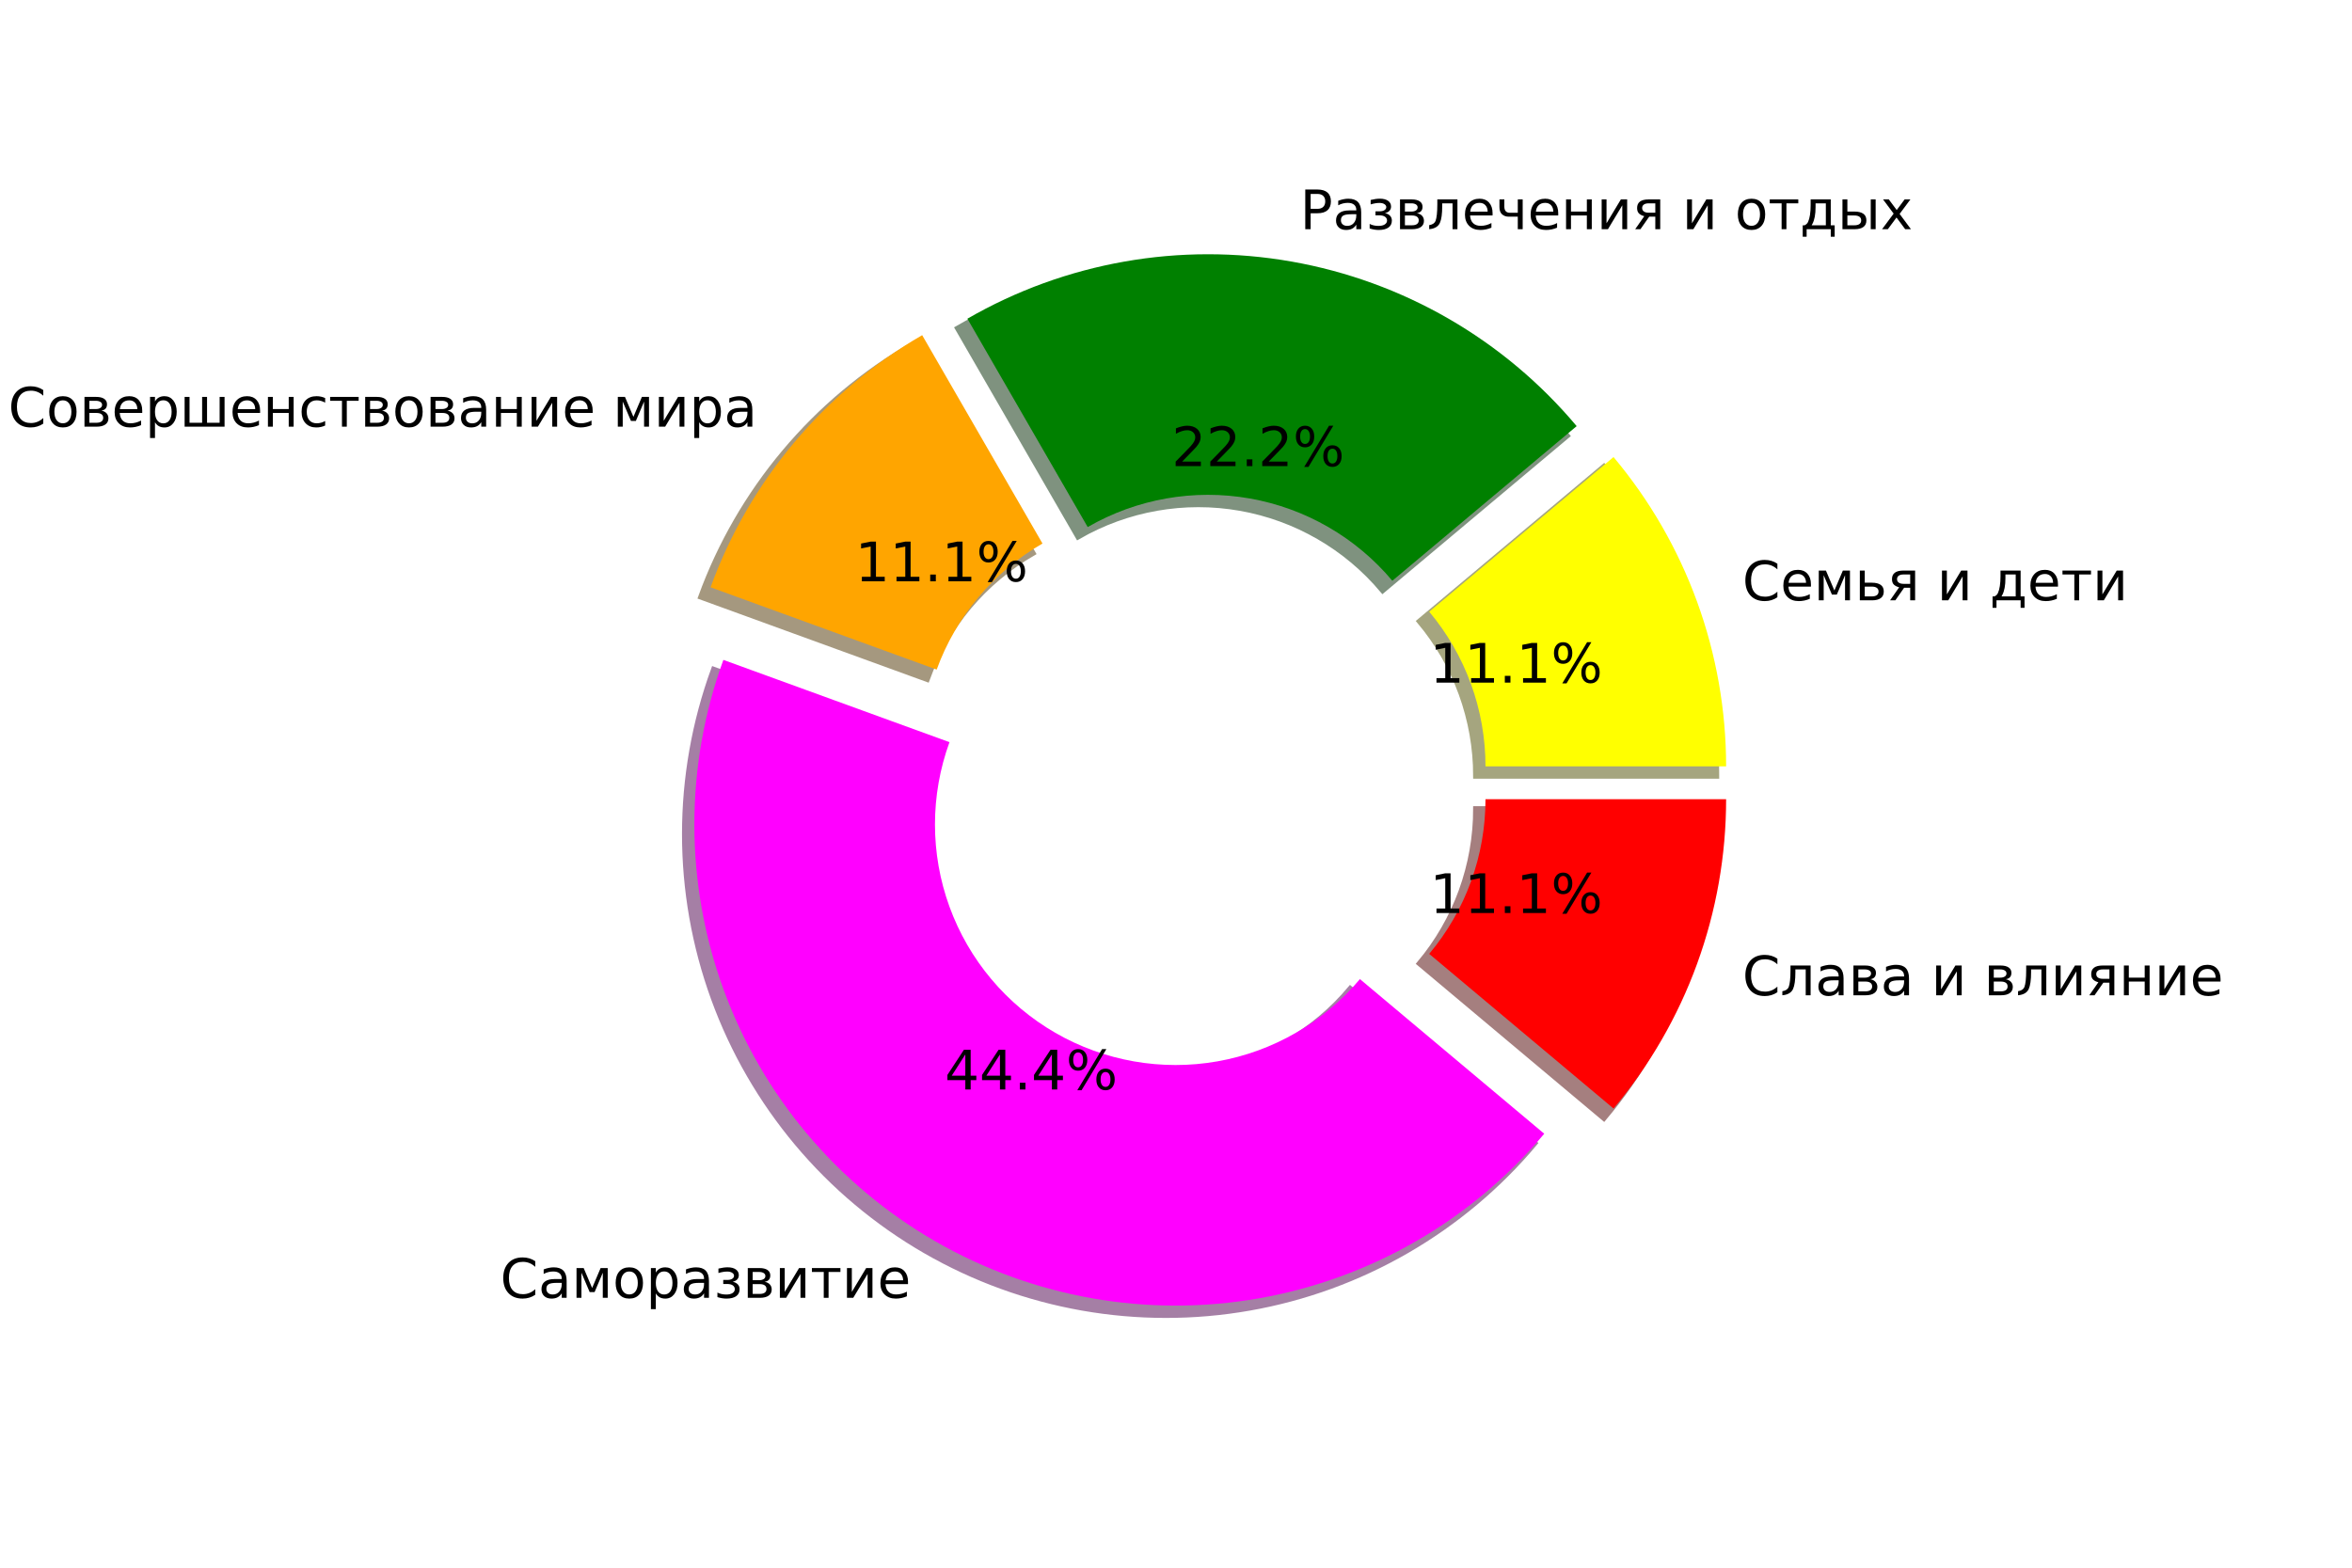
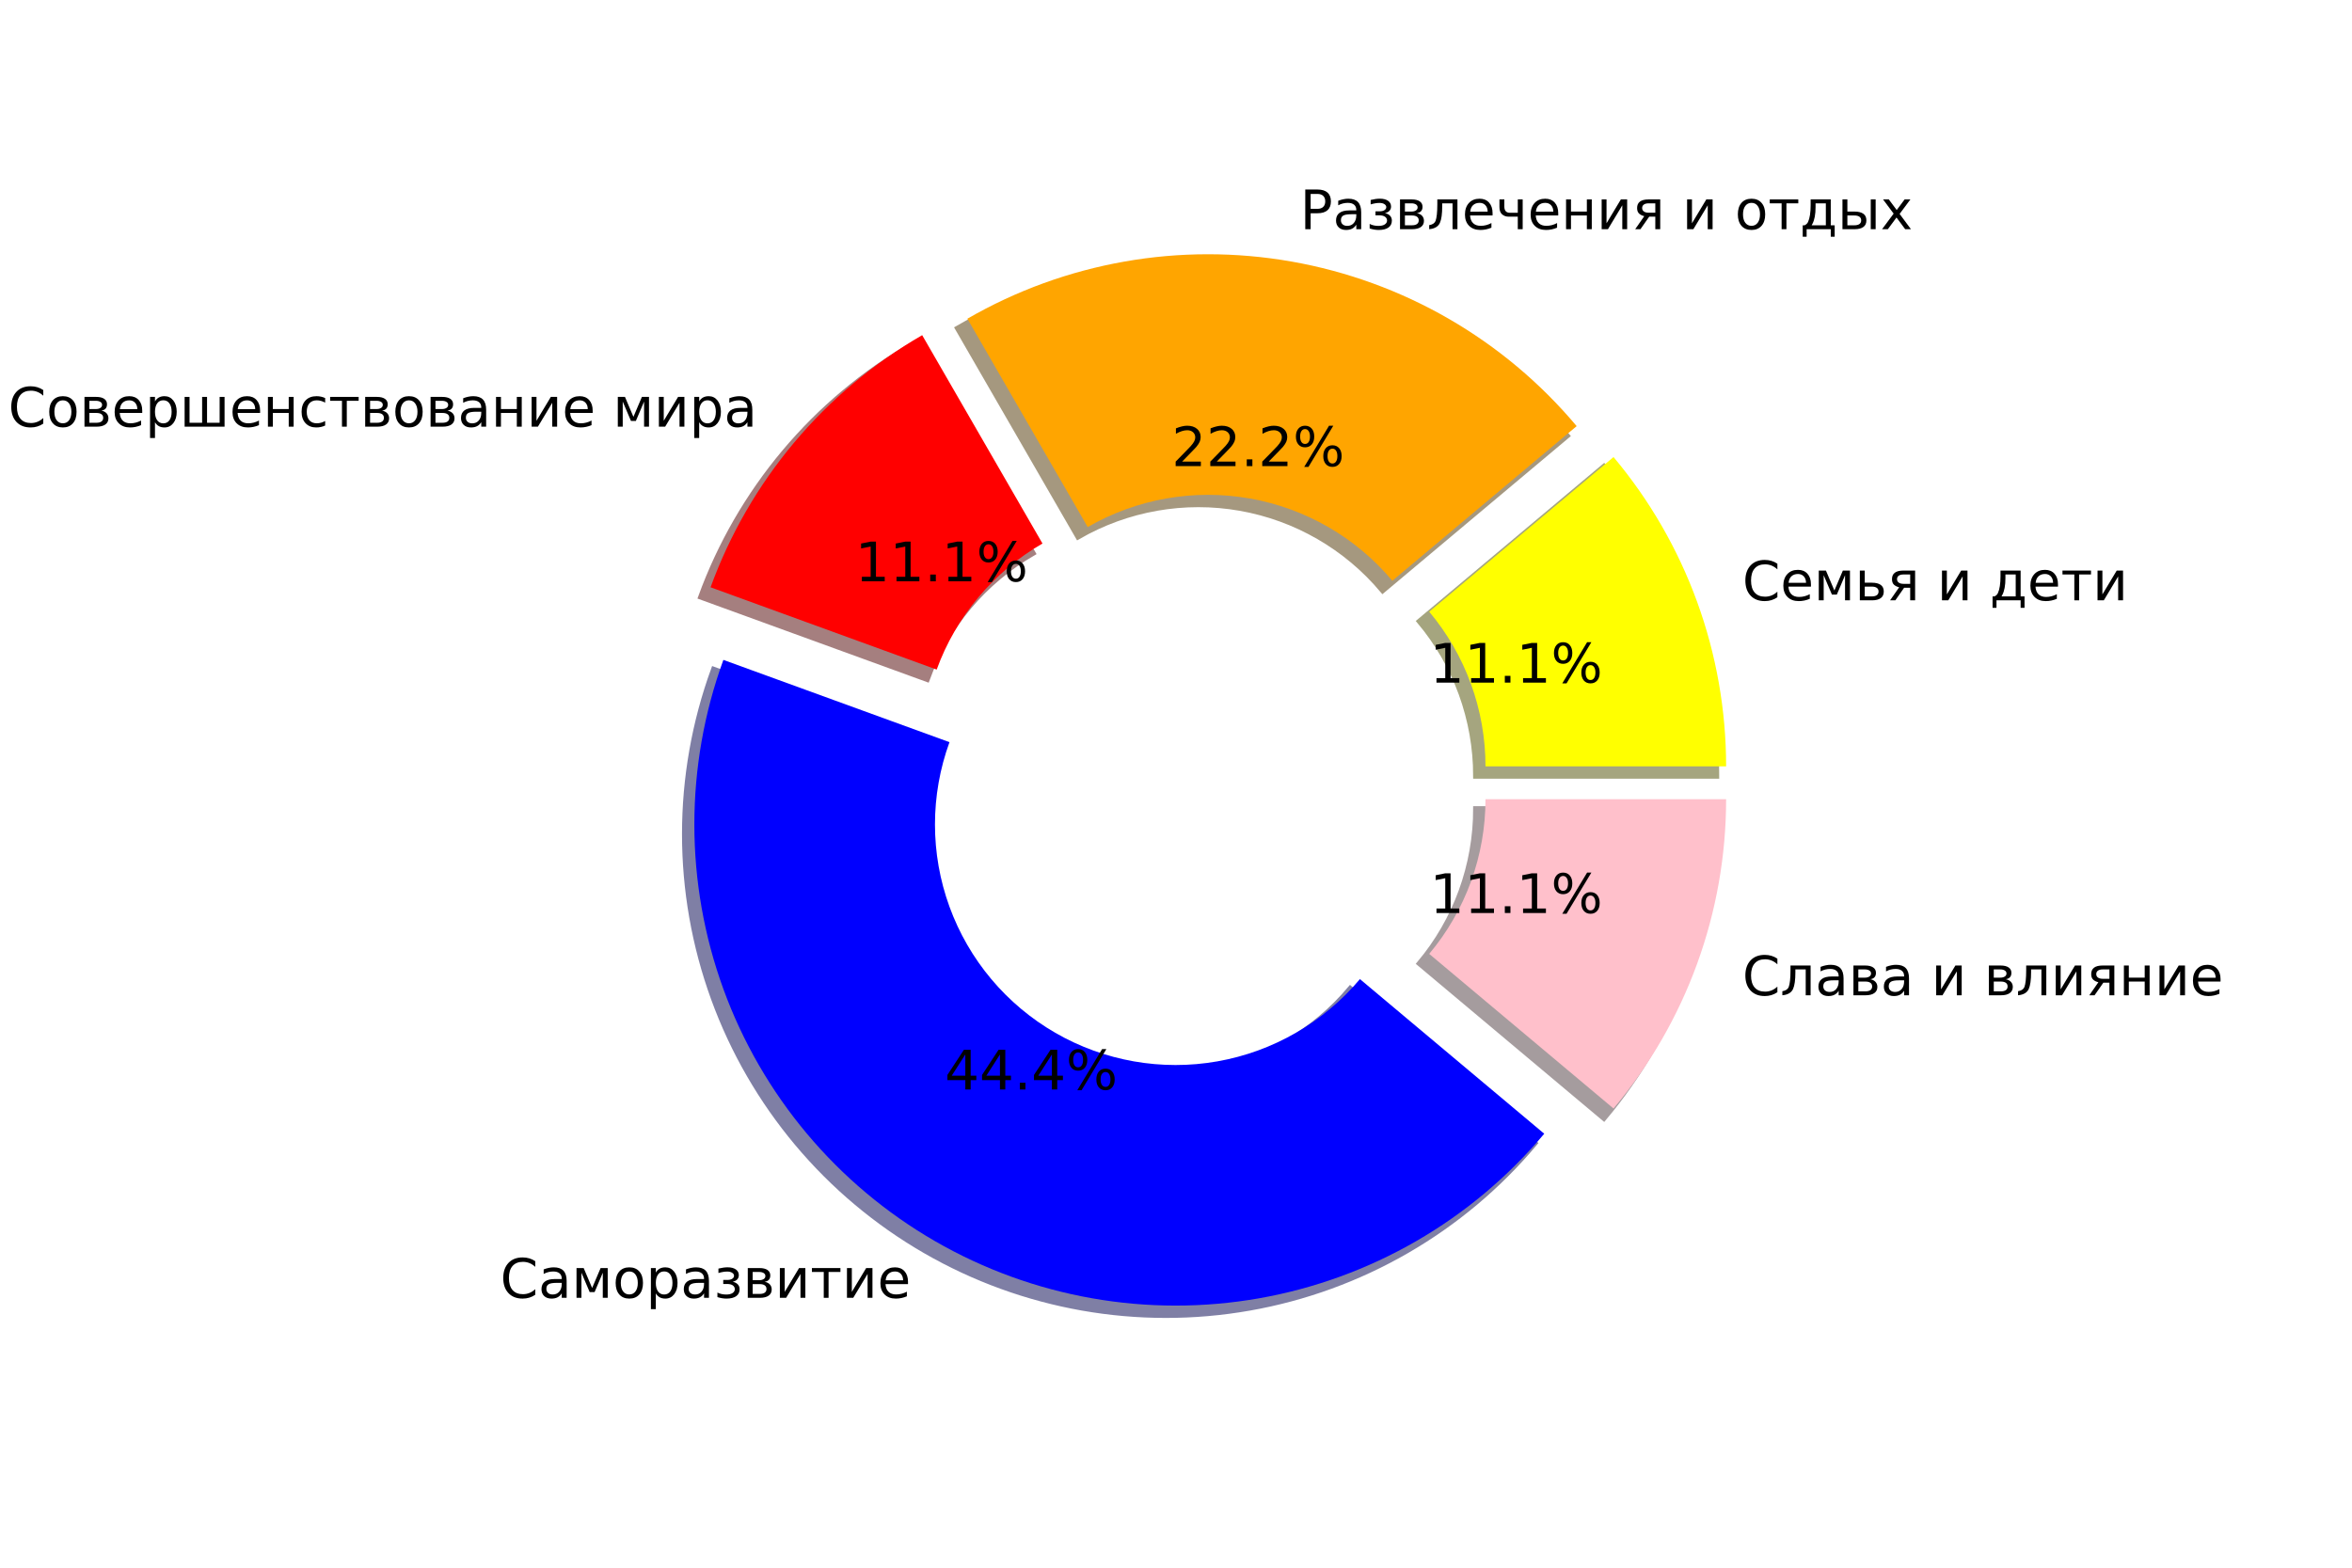
<svg xmlns="http://www.w3.org/2000/svg" xmlns:xlink="http://www.w3.org/1999/xlink" height="288pt" version="1.1" viewBox="0 0 432 288" width="432pt">
  <defs>
    <style type="text/css">*{stroke-linecap:butt;stroke-linejoin:round;}</style>
  </defs>
  <g id="figure_1">
    <g id="patch_1">
      <path d="M 0 288  L 432 288  L 432 0  L 0 0  z " style="fill:none;" />
    </g>
    <g id="axes_1">
      <g id="patch_2">
        <path d="M 315.274 142.55  C 315.274 132.239 313.47 122.007 309.944 112.318  C 306.417 102.629 301.222 93.631 294.594 85.733  L 260.739 114.141  C 264.052 118.09 266.65 122.589 268.413 127.434  C 270.176 132.278 271.078 137.394 271.078 142.55  L 315.274 142.55  z " style="fill:#4c4c00;opacity:0.5;stroke:#4c4c00;stroke-linejoin:miter;" />
      </g>
      <g id="patch_3">
-         <path d="M 287.823 80.051  C 274.469 64.135 255.921 53.427 235.46 49.819  C 215 46.211 193.908 49.93 175.916 60.319  L 198.014 98.593  C 207.01 93.399 217.556 91.54 227.786 93.344  C 238.016 95.147 247.29 100.502 253.967 108.459  L 287.823 80.051  z " style="fill:#002600;opacity:0.5;stroke:#002600;stroke-linejoin:miter;" />
+         <path d="M 287.823 80.051  C 274.469 64.135 255.921 53.427 235.46 49.819  C 215 46.211 193.908 49.93 175.916 60.319  L 198.014 98.593  C 207.01 93.399 217.556 91.54 227.786 93.344  C 238.016 95.147 247.29 100.502 253.967 108.459  L 287.823 80.051  z " style="fill:#4c3200;opacity:0.5;stroke:#4c3200;stroke-linejoin:miter;" />
      </g>
      <g id="patch_4">
-         <path d="M 167.61 63.342  C 158.68 68.497 150.721 75.176 144.093 83.074  C 137.466 90.973 132.271 99.97 128.744 109.659  L 170.275 124.775  C 172.038 119.931 174.636 115.432 177.949 111.483  C 181.263 107.533 185.243 104.194 189.707 101.616  L 167.61 63.342  z " style="fill:#4c3200;opacity:0.5;stroke:#4c3200;stroke-linejoin:miter;" />
+         <path d="M 167.61 63.342  C 158.68 68.497 150.721 75.176 144.093 83.074  C 137.466 90.973 132.271 99.97 128.744 109.659  L 170.275 124.775  C 172.038 119.931 174.636 115.432 177.949 111.483  C 181.263 107.533 185.243 104.194 189.707 101.616  L 167.61 63.342  z " style="fill:#4c0000;opacity:0.5;stroke:#4c0000;stroke-linejoin:miter;" />
      </g>
      <g id="patch_5">
-         <path d="M 131.096 122.996  C 123.99 142.519 123.99 163.936 131.096 183.459  C 138.202 202.983 151.968 219.389 169.961 229.777  C 187.954 240.165 209.045 243.884 229.506 240.276  C 249.966 236.669 268.514 225.96 281.869 210.045  L 248.013 181.636  C 241.336 189.594 232.062 194.948 221.831 196.752  C 211.601 198.556 201.055 196.696 192.059 191.502  C 183.063 186.308 176.179 178.105 172.626 168.344  C 169.074 158.582 169.074 147.873 172.626 138.112  L 131.096 122.996  z " style="fill:#4c004c;opacity:0.5;stroke:#4c004c;stroke-linejoin:miter;" />
+         <path d="M 131.096 122.996  C 123.99 142.519 123.99 163.936 131.096 183.459  C 138.202 202.983 151.968 219.389 169.961 229.777  C 187.954 240.165 209.045 243.884 229.506 240.276  C 249.966 236.669 268.514 225.96 281.869 210.045  L 248.013 181.636  C 241.336 189.594 232.062 194.948 221.831 196.752  C 211.601 198.556 201.055 196.696 192.059 191.502  C 183.063 186.308 176.179 178.105 172.626 168.344  C 169.074 158.582 169.074 147.873 172.626 138.112  L 131.096 122.996  z " style="fill:#00004c;opacity:0.5;stroke:#00004c;stroke-linejoin:miter;" />
      </g>
      <g id="patch_6">
-         <path d="M 294.594 205.413  C 301.222 197.514 306.417 188.517 309.944 178.828  C 313.47 169.139 315.274 158.907 315.274 148.596  L 271.078 148.596  C 271.078 153.751 270.176 158.867 268.413 163.712  C 266.65 168.556 264.052 173.055 260.739 177.004  L 294.594 205.413  z " style="fill:#4c0000;opacity:0.5;stroke:#4c0000;stroke-linejoin:miter;" />
+         <path d="M 294.594 205.413  C 301.222 197.514 306.417 188.517 309.944 178.828  C 313.47 169.139 315.274 158.907 315.274 148.596  L 271.078 148.596  C 271.078 153.751 270.176 158.867 268.413 163.712  C 266.65 168.556 264.052 173.055 260.739 177.004  L 294.594 205.413  z " style="fill:#4c3a3d;opacity:0.5;stroke:#4c3a3d;stroke-linejoin:miter;" />
      </g>
      <g id="patch_7">
        <path d="M 317.042 140.782  C 317.042 130.471 315.238 120.239 311.711 110.55  C 308.185 100.861 302.99 91.863 296.362 83.965  L 262.506 112.373  C 265.82 116.323 268.418 120.821 270.181 125.666  C 271.944 130.51 272.846 135.626 272.846 140.782  L 317.042 140.782  z " style="fill:#ffff00;" />
      </g>
      <g id="patch_8">
-         <path d="M 289.591 78.283  C 276.236 62.368 257.689 51.659 237.228 48.051  C 216.768 44.444 195.676 48.163 177.683 58.551  L 199.781 96.825  C 208.778 91.631 219.324 89.772 229.554 91.576  C 239.784 93.38 249.058 98.734 255.735 106.692  L 289.591 78.283  z " style="fill:#008000;" />
+         <path d="M 289.591 78.283  C 276.236 62.368 257.689 51.659 237.228 48.051  C 216.768 44.444 195.676 48.163 177.683 58.551  L 199.781 96.825  C 208.778 91.631 219.324 89.772 229.554 91.576  C 239.784 93.38 249.058 98.734 255.735 106.692  L 289.591 78.283  z " style="fill:#ffa500;" />
      </g>
      <g id="patch_9">
-         <path d="M 169.377 61.574  C 160.448 66.729 152.489 73.408 145.861 81.306  C 139.234 89.205 134.039 98.203 130.512 107.892  L 172.043 123.007  C 173.806 118.163 176.403 113.664 179.717 109.715  C 183.031 105.765 187.011 102.426 191.475 99.849  L 169.377 61.574  z " style="fill:#ffa500;" />
+         <path d="M 169.377 61.574  C 160.448 66.729 152.489 73.408 145.861 81.306  C 139.234 89.205 134.039 98.203 130.512 107.892  L 172.043 123.007  C 173.806 118.163 176.403 113.664 179.717 109.715  C 183.031 105.765 187.011 102.426 191.475 99.849  L 169.377 61.574  z " style="fill:#ff0000;" />
      </g>
      <g id="patch_10">
-         <path d="M 132.864 121.228  C 125.758 140.751 125.758 162.168 132.864 181.692  C 139.97 201.215 153.736 217.621 171.729 228.009  C 189.722 238.397 210.813 242.116 231.274 238.509  C 251.734 234.901 270.282 224.192 283.637 208.277  L 249.781 179.868  C 243.103 187.826 233.83 193.18 223.599 194.984  C 213.369 196.788 202.823 194.929 193.827 189.735  C 184.831 184.541 177.947 176.337 174.394 166.576  C 170.841 156.814 170.841 146.106 174.394 136.344  L 132.864 121.228  z " style="fill:#ff00ff;" />
+         <path d="M 132.864 121.228  C 125.758 140.751 125.758 162.168 132.864 181.692  C 139.97 201.215 153.736 217.621 171.729 228.009  C 189.722 238.397 210.813 242.116 231.274 238.509  C 251.734 234.901 270.282 224.192 283.637 208.277  L 249.781 179.868  C 243.103 187.826 233.83 193.18 223.599 194.984  C 213.369 196.788 202.823 194.929 193.827 189.735  C 184.831 184.541 177.947 176.337 174.394 166.576  C 170.841 156.814 170.841 146.106 174.394 136.344  L 132.864 121.228  z " style="fill:#0000ff;" />
      </g>
      <g id="patch_11">
-         <path d="M 296.362 203.645  C 302.99 195.747 308.185 186.749 311.711 177.06  C 315.238 167.371 317.042 157.139 317.042 146.828  L 272.846 146.828  C 272.846 151.984 271.944 157.099 270.181 161.944  C 268.418 166.789 265.82 171.287 262.506 175.237  L 296.362 203.645  z " style="fill:#ff0000;" />
+         <path d="M 296.362 203.645  C 302.99 195.747 308.185 186.749 311.711 177.06  C 315.238 167.371 317.042 157.139 317.042 146.828  L 272.846 146.828  C 272.846 151.984 271.944 157.099 270.181 161.944  C 268.418 166.789 265.82 171.287 262.506 175.237  L 296.362 203.645  z " style="fill:#ffc0cb;" />
      </g>
      <g id="matplotlib.axis_1" />
      <g id="matplotlib.axis_2" />
      <g id="text_1">
        <g transform="translate(320.0174 110.2863)scale(0.1 -0.1)">
          <defs>
            <path d="M 64.406 67.281  L 64.406 56.891  Q 59.422 61.531 53.781 63.812  Q 48.141 66.109 41.797 66.109  Q 29.297 66.109 22.656 58.469  Q 16.016 50.828 16.016 36.375  Q 16.016 21.969 22.656 14.328  Q 29.297 6.688 41.797 6.688  Q 48.141 6.688 53.781 8.984  Q 59.422 11.281 64.406 15.922  L 64.406 5.609  Q 59.234 2.094 53.438 0.328  Q 47.656 -1.422 41.219 -1.422  Q 24.656 -1.422 15.125 8.703  Q 5.609 18.844 5.609 36.375  Q 5.609 53.953 15.125 64.078  Q 24.656 74.219 41.219 74.219  Q 47.75 74.219 53.531 72.484  Q 59.328 70.75 64.406 67.281  z " id="DejaVuSans-1057" />
            <path d="M 56.203 29.594  L 56.203 25.203  L 14.891 25.203  Q 15.484 15.922 20.484 11.062  Q 25.484 6.203 34.422 6.203  Q 39.594 6.203 44.453 7.469  Q 49.312 8.734 54.109 11.281  L 54.109 2.781  Q 49.266 0.734 44.188 -0.344  Q 39.109 -1.422 33.891 -1.422  Q 20.797 -1.422 13.156 6.188  Q 5.516 13.812 5.516 26.812  Q 5.516 40.234 12.766 48.109  Q 20.016 56 32.328 56  Q 43.359 56 49.781 48.891  Q 56.203 41.797 56.203 29.594  z M 47.219 32.234  Q 47.125 39.594 43.094 43.984  Q 39.062 48.391 32.422 48.391  Q 24.906 48.391 20.391 44.141  Q 15.875 39.891 15.188 32.172  z " id="DejaVuSans-1077" />
            <path d="M 9.078 54.688  L 22.219 54.688  L 37.75 18.062  L 53.328 54.688  L 66.359 54.688  L 66.359 0  L 57.328 0  L 57.328 46.094  L 42.234 10.5  L 33.25 10.5  L 18.109 46.094  L 18.109 0  L 9.078 0  z " id="DejaVuSans-1084" />
            <path d="M 43.453 16.219  Q 43.453 20.609 40.25 22.906  Q 37.062 25.203 30.906 25.203  L 18.109 25.203  L 18.109 7.172  L 30.906 7.172  Q 37.062 7.172 40.25 9.484  Q 43.453 11.812 43.453 16.219  z M 9.078 54.688  L 18.109 54.688  L 18.109 32.375  L 31.297 32.375  Q 41.75 32.375 47.391 28.391  Q 53.031 24.422 53.031 16.219  Q 53.031 8.016 47.391 4  Q 41.75 0 31.297 0  L 9.078 0  z " id="DejaVuSans-1100" />
            <path d="M 18.453 38.922  Q 18.453 34.859 21.578 32.562  Q 24.703 30.281 30.516 30.281  L 42.625 30.281  L 42.625 47.516  L 30.516 47.516  Q 24.703 47.516 21.578 45.266  Q 18.453 43.016 18.453 38.922  z M 5.672 0  L 22.359 23.969  Q 16.703 25.25 12.938 28.594  Q 9.188 31.938 9.188 38.922  Q 9.188 46.828 14.422 50.75  Q 19.672 54.688 30.281 54.688  L 51.656 54.688  L 51.656 0  L 42.625 0  L 42.625 23.094  L 31.453 23.094  L 15.328 0  z " id="DejaVuSans-1103" />
            <path id="DejaVuSans-32" />
            <path d="M 55.906 54.688  L 55.906 0  L 46.969 0  L 46.969 43.891  L 20.609 0  L 9.078 0  L 9.078 54.688  L 18.016 54.688  L 18.016 10.891  L 44.344 54.688  z " id="DejaVuSans-1080" />
            <path d="M 21.625 7.172  L 47.703 7.172  L 47.703 47.516  L 28.812 47.516  L 28.812 40.672  Q 28.812 20.562 23.047 9.812  z M 8.594 7.172  Q 13.031 9.125 14.984 13.281  Q 19.781 23.578 19.781 44.344  L 19.781 54.688  L 56.734 54.688  L 56.734 7.172  L 63.922 7.172  L 63.922 -13.812  L 56.734 -13.812  L 56.734 0  L 12.406 0  L 12.406 -13.812  L 5.219 -13.812  L 5.219 7.172  z " id="DejaVuSans-1076" />
            <path d="M 2.938 54.688  L 55.328 54.688  L 55.328 47.516  L 33.547 47.516  L 33.547 0  L 24.703 0  L 24.703 47.516  L 2.938 47.516  z " id="DejaVuSans-1090" />
          </defs>
          <use xlink:href="#DejaVuSans-1057" />
          <use x="69.824" xlink:href="#DejaVuSans-1077" />
          <use x="131.348" xlink:href="#DejaVuSans-1084" />
          <use x="206.787" xlink:href="#DejaVuSans-1100" />
          <use x="265.723" xlink:href="#DejaVuSans-1103" />
          <use x="325.879" xlink:href="#DejaVuSans-32" />
          <use x="357.666" xlink:href="#DejaVuSans-1080" />
          <use x="422.656" xlink:href="#DejaVuSans-32" />
          <use x="454.443" xlink:href="#DejaVuSans-1076" />
          <use x="523.584" xlink:href="#DejaVuSans-1077" />
          <use x="585.107" xlink:href="#DejaVuSans-1090" />
          <use x="643.359" xlink:href="#DejaVuSans-1080" />
        </g>
      </g>
      <g id="text_2">
        <g transform="translate(262.6034 125.4022)scale(0.1 -0.1)">
          <defs>
            <path d="M 12.406 8.297  L 28.516 8.297  L 28.516 63.922  L 10.984 60.406  L 10.984 69.391  L 28.422 72.906  L 38.281 72.906  L 38.281 8.297  L 54.391 8.297  L 54.391 0  L 12.406 0  z " id="DejaVuSans-49" />
            <path d="M 10.688 12.406  L 21 12.406  L 21 0  L 10.688 0  z " id="DejaVuSans-46" />
            <path d="M 72.703 32.078  Q 68.453 32.078 66.031 28.469  Q 63.625 24.859 63.625 18.406  Q 63.625 12.062 66.031 8.422  Q 68.453 4.781 72.703 4.781  Q 76.859 4.781 79.266 8.422  Q 81.688 12.062 81.688 18.406  Q 81.688 24.812 79.266 28.438  Q 76.859 32.078 72.703 32.078  z M 72.703 38.281  Q 80.422 38.281 84.953 32.906  Q 89.5 27.547 89.5 18.406  Q 89.5 9.281 84.938 3.922  Q 80.375 -1.422 72.703 -1.422  Q 64.891 -1.422 60.344 3.922  Q 55.812 9.281 55.812 18.406  Q 55.812 27.594 60.375 32.938  Q 64.938 38.281 72.703 38.281  z M 22.312 68.016  Q 18.109 68.016 15.688 64.375  Q 13.281 60.75 13.281 54.391  Q 13.281 47.953 15.672 44.328  Q 18.062 40.719 22.312 40.719  Q 26.562 40.719 28.969 44.328  Q 31.391 47.953 31.391 54.391  Q 31.391 60.688 28.953 64.344  Q 26.516 68.016 22.312 68.016  z M 66.406 74.219  L 74.219 74.219  L 28.609 -1.422  L 20.797 -1.422  z M 22.312 74.219  Q 30.031 74.219 34.609 68.875  Q 39.203 63.531 39.203 54.391  Q 39.203 45.172 34.641 39.844  Q 30.078 34.516 22.312 34.516  Q 14.547 34.516 10.031 39.859  Q 5.516 45.219 5.516 54.391  Q 5.516 63.484 10.047 68.844  Q 14.594 74.219 22.312 74.219  z " id="DejaVuSans-37" />
          </defs>
          <use xlink:href="#DejaVuSans-49" />
          <use x="63.623" xlink:href="#DejaVuSans-49" />
          <use x="127.246" xlink:href="#DejaVuSans-46" />
          <use x="159.033" xlink:href="#DejaVuSans-49" />
          <use x="222.656" xlink:href="#DejaVuSans-37" />
        </g>
      </g>
      <g id="text_3">
        <g transform="translate(238.7632 42.10588)scale(0.1 -0.1)">
          <defs>
            <path d="M 19.672 64.797  L 19.672 37.406  L 32.078 37.406  Q 38.969 37.406 42.719 40.969  Q 46.484 44.531 46.484 51.125  Q 46.484 57.672 42.719 61.234  Q 38.969 64.797 32.078 64.797  z M 9.812 72.906  L 32.078 72.906  Q 44.344 72.906 50.609 67.359  Q 56.891 61.812 56.891 51.125  Q 56.891 40.328 50.609 34.812  Q 44.344 29.297 32.078 29.297  L 19.672 29.297  L 19.672 0  L 9.812 0  z " id="DejaVuSans-1056" />
            <path d="M 34.281 27.484  Q 23.391 27.484 19.188 25  Q 14.984 22.516 14.984 16.5  Q 14.984 11.719 18.141 8.906  Q 21.297 6.109 26.703 6.109  Q 34.188 6.109 38.703 11.406  Q 43.219 16.703 43.219 25.484  L 43.219 27.484  z M 52.203 31.203  L 52.203 0  L 43.219 0  L 43.219 8.297  Q 40.141 3.328 35.547 0.953  Q 30.953 -1.422 24.312 -1.422  Q 15.922 -1.422 10.953 3.297  Q 6 8.016 6 15.922  Q 6 25.141 12.172 29.828  Q 18.359 34.516 30.609 34.516  L 43.219 34.516  L 43.219 35.406  Q 43.219 41.609 39.141 45  Q 35.062 48.391 27.688 48.391  Q 23 48.391 18.547 47.266  Q 14.109 46.141 10.016 43.891  L 10.016 52.203  Q 14.938 54.109 19.578 55.047  Q 24.219 56 28.609 56  Q 40.484 56 46.344 49.844  Q 52.203 43.703 52.203 31.203  z " id="DejaVuSans-1072" />
            <path d="M 34.469 29.5  Q 40.531 28.328 43.891 24.75  Q 47.266 21.188 47.266 15.922  Q 47.266 7.469 40.969 3.016  Q 34.672 -1.422 23.047 -1.422  Q 19.141 -1.422 15.016 -0.734  Q 10.891 -0.047 6.5 1.312  L 6.5 9.672  Q 9.969 7.859 14.109 6.953  Q 18.266 6.062 22.797 6.062  Q 30.172 6.062 34.297 8.797  Q 38.422 11.531 38.422 15.922  Q 38.422 20.219 34.766 22.828  Q 31.109 25.438 24.422 25.438  L 17.188 25.438  L 17.188 32.859  L 24.75 32.859  Q 30.422 32.859 33.719 35.031  Q 37.016 37.203 37.016 40.625  Q 37.016 43.75 33.609 46  Q 30.219 48.25 24.422 48.25  Q 20.953 48.25 17.016 47.609  Q 13.094 46.969 8.344 45.562  L 8.344 53.719  Q 13.141 54.891 17.281 55.469  Q 21.438 56.062 25.141 56.062  Q 34.719 56.062 40.25 52.219  Q 45.797 48.391 45.797 41.5  Q 45.797 36.969 42.859 33.812  Q 39.938 30.672 34.469 29.5  z " id="DejaVuSans-1079" />
            <path d="M 18.062 25.203  L 18.062 7.172  L 30.859 7.172  Q 37.016 7.172 40.234 9.484  Q 43.453 11.812 43.453 16.219  Q 43.453 20.609 40.234 22.906  Q 37.016 25.203 30.859 25.203  z M 18.062 47.516  L 18.062 32.375  L 29.891 32.375  Q 34.969 32.375 38.188 34.391  Q 41.406 36.422 41.406 40.047  Q 41.406 43.656 38.188 45.578  Q 34.969 47.516 29.891 47.516  z M 9.078 54.688  L 30.469 54.688  Q 40.094 54.688 45.266 51.172  Q 50.438 47.656 50.438 41.156  Q 50.438 36.141 47.797 33.172  Q 45.172 30.219 39.984 29.5  Q 46.188 28.328 49.609 24.609  Q 53.031 20.906 53.031 15.328  Q 53.031 8.016 47.391 4  Q 41.75 0 31.297 0  L 9.078 0  z " id="DejaVuSans-1074" />
            <path d="M 3.719 0  L 3.719 7.469  Q 12.594 8.844 15.328 14.984  Q 18.656 23.641 18.656 45.75  L 18.656 54.688  L 55.609 54.688  L 55.609 0  L 46.625 0  L 46.625 47.516  L 27.641 47.516  L 27.641 42.094  Q 27.641 21 23.344 11.531  Q 18.75 1.422 3.719 0  z " id="DejaVuSans-1083" />
            <path d="M 41.016 0  L 41.016 23  L 24.266 23  Q 16.797 23 11.812 27.641  Q 7.328 31.844 7.328 40.828  L 7.328 54.688  L 16.312 54.688  L 16.312 41.656  Q 16.312 35.938 18.844 33.062  Q 21.438 30.172 26.516 30.172  L 41.016 30.172  L 41.016 54.688  L 50 54.688  L 50 0  z " id="DejaVuSans-1095" />
            <path d="M 9.078 54.688  L 18.109 54.688  L 18.109 32.375  L 47.266 32.375  L 47.266 54.688  L 56.297 54.688  L 56.297 0  L 47.266 0  L 47.266 25.203  L 18.109 25.203  L 18.109 0  L 9.078 0  z " id="DejaVuSans-1085" />
            <path d="M 30.609 48.391  Q 23.391 48.391 19.188 42.75  Q 14.984 37.109 14.984 27.297  Q 14.984 17.484 19.156 11.844  Q 23.344 6.203 30.609 6.203  Q 37.797 6.203 41.984 11.859  Q 46.188 17.531 46.188 27.297  Q 46.188 37.016 41.984 42.703  Q 37.797 48.391 30.609 48.391  z M 30.609 56  Q 42.328 56 49.016 48.375  Q 55.719 40.766 55.719 27.297  Q 55.719 13.875 49.016 6.219  Q 42.328 -1.422 30.609 -1.422  Q 18.844 -1.422 12.172 6.219  Q 5.516 13.875 5.516 27.297  Q 5.516 40.766 12.172 48.375  Q 18.844 56 30.609 56  z " id="DejaVuSans-1086" />
            <path d="M 61.047 54.688  L 70.031 54.688  L 70.031 0  L 61.047 0  z M 65.547 56  z M 43.453 16.219  Q 43.453 20.609 40.25 22.906  Q 37.062 25.203 30.906 25.203  L 18.109 25.203  L 18.109 7.172  L 30.906 7.172  Q 37.062 7.172 40.25 9.484  Q 43.453 11.812 43.453 16.219  z M 9.078 54.688  L 18.109 54.688  L 18.109 32.375  L 31.297 32.375  Q 41.75 32.375 47.391 28.391  Q 53.031 24.422 53.031 16.219  Q 53.031 8.016 47.391 4  Q 41.75 0 31.297 0  L 9.078 0  z " id="DejaVuSans-1099" />
            <path d="M 54.891 54.688  L 35.109 28.078  L 55.906 0  L 45.312 0  L 29.391 21.484  L 13.484 0  L 2.875 0  L 24.125 28.609  L 4.688 54.688  L 15.281 54.688  L 29.781 35.203  L 44.281 54.688  z " id="DejaVuSans-1093" />
          </defs>
          <use xlink:href="#DejaVuSans-1056" />
          <use x="60.303" xlink:href="#DejaVuSans-1072" />
          <use x="121.582" xlink:href="#DejaVuSans-1079" />
          <use x="174.756" xlink:href="#DejaVuSans-1074" />
          <use x="233.691" xlink:href="#DejaVuSans-1083" />
          <use x="297.607" xlink:href="#DejaVuSans-1077" />
          <use x="359.131" xlink:href="#DejaVuSans-1095" />
          <use x="418.213" xlink:href="#DejaVuSans-1077" />
          <use x="479.736" xlink:href="#DejaVuSans-1085" />
          <use x="545.117" xlink:href="#DejaVuSans-1080" />
          <use x="610.107" xlink:href="#DejaVuSans-1103" />
          <use x="670.264" xlink:href="#DejaVuSans-32" />
          <use x="702.051" xlink:href="#DejaVuSans-1080" />
          <use x="767.041" xlink:href="#DejaVuSans-32" />
          <use x="798.828" xlink:href="#DejaVuSans-1086" />
          <use x="860.01" xlink:href="#DejaVuSans-1090" />
          <use x="918.262" xlink:href="#DejaVuSans-1076" />
          <use x="987.402" xlink:href="#DejaVuSans-1099" />
          <use x="1066.357" xlink:href="#DejaVuSans-1093" />
        </g>
      </g>
      <g id="text_4">
        <g transform="translate(215.2051 85.63024)scale(0.1 -0.1)">
          <defs>
            <path d="M 19.188 8.297  L 53.609 8.297  L 53.609 0  L 7.328 0  L 7.328 8.297  Q 12.938 14.109 22.625 23.891  Q 32.328 33.688 34.812 36.531  Q 39.547 41.844 41.422 45.531  Q 43.312 49.219 43.312 52.781  Q 43.312 58.594 39.234 62.25  Q 35.156 65.922 28.609 65.922  Q 23.969 65.922 18.812 64.312  Q 13.672 62.703 7.812 59.422  L 7.812 69.391  Q 13.766 71.781 18.938 73  Q 24.125 74.219 28.422 74.219  Q 39.75 74.219 46.484 68.547  Q 53.219 62.891 53.219 53.422  Q 53.219 48.922 51.531 44.891  Q 49.859 40.875 45.406 35.406  Q 44.188 33.984 37.641 27.219  Q 31.109 20.453 19.188 8.297  z " id="DejaVuSans-50" />
          </defs>
          <use xlink:href="#DejaVuSans-50" />
          <use x="63.623" xlink:href="#DejaVuSans-50" />
          <use x="127.246" xlink:href="#DejaVuSans-46" />
          <use x="159.033" xlink:href="#DejaVuSans-50" />
          <use x="222.656" xlink:href="#DejaVuSans-37" />
        </g>
      </g>
      <g id="text_5">
        <g transform="translate(1.508831 78.38393)scale(0.1 -0.1)">
          <defs>
            <path d="M 18.109 8.203  L 18.109 -20.797  L 9.078 -20.797  L 9.078 54.688  L 18.109 54.688  L 18.109 46.391  Q 20.953 51.266 25.266 53.625  Q 29.594 56 35.594 56  Q 45.562 56 51.781 48.094  Q 58.016 40.188 58.016 27.297  Q 58.016 14.406 51.781 6.484  Q 45.562 -1.422 35.594 -1.422  Q 29.594 -1.422 25.266 0.953  Q 20.953 3.328 18.109 8.203  z M 48.688 27.297  Q 48.688 37.203 44.609 42.844  Q 40.531 48.484 33.406 48.484  Q 26.266 48.484 22.188 42.844  Q 18.109 37.203 18.109 27.297  Q 18.109 17.391 22.188 11.75  Q 26.266 6.109 33.406 6.109  Q 40.531 6.109 44.609 11.75  Q 48.688 17.391 48.688 27.297  z " id="DejaVuSans-1088" />
            <path d="M 50.25 7.172  L 73.391 7.172  L 73.391 54.688  L 82.422 54.688  L 82.422 0  L 9.078 0  L 9.078 54.688  L 18.109 54.688  L 18.109 7.172  L 41.219 7.172  L 41.219 54.688  L 50.25 54.688  z " id="DejaVuSans-1096" />
            <path d="M 48.781 52.594  L 48.781 44.188  Q 44.969 46.297 41.141 47.344  Q 37.312 48.391 33.406 48.391  Q 24.656 48.391 19.812 42.844  Q 14.984 37.312 14.984 27.297  Q 14.984 17.281 19.812 11.734  Q 24.656 6.203 33.406 6.203  Q 37.312 6.203 41.141 7.25  Q 44.969 8.297 48.781 10.406  L 48.781 2.094  Q 45.016 0.344 40.984 -0.531  Q 36.969 -1.422 32.422 -1.422  Q 20.062 -1.422 12.781 6.344  Q 5.516 14.109 5.516 27.297  Q 5.516 40.672 12.859 48.328  Q 20.219 56 33.016 56  Q 37.156 56 41.109 55.141  Q 45.062 54.297 48.781 52.594  z " id="DejaVuSans-1089" />
          </defs>
          <use xlink:href="#DejaVuSans-1057" />
          <use x="69.824" xlink:href="#DejaVuSans-1086" />
          <use x="131.006" xlink:href="#DejaVuSans-1074" />
          <use x="189.941" xlink:href="#DejaVuSans-1077" />
          <use x="251.465" xlink:href="#DejaVuSans-1088" />
          <use x="314.941" xlink:href="#DejaVuSans-1096" />
          <use x="406.445" xlink:href="#DejaVuSans-1077" />
          <use x="467.969" xlink:href="#DejaVuSans-1085" />
          <use x="533.35" xlink:href="#DejaVuSans-1089" />
          <use x="588.33" xlink:href="#DejaVuSans-1090" />
          <use x="646.582" xlink:href="#DejaVuSans-1074" />
          <use x="705.518" xlink:href="#DejaVuSans-1086" />
          <use x="766.699" xlink:href="#DejaVuSans-1074" />
          <use x="825.635" xlink:href="#DejaVuSans-1072" />
          <use x="886.914" xlink:href="#DejaVuSans-1085" />
          <use x="952.295" xlink:href="#DejaVuSans-1080" />
          <use x="1017.285" xlink:href="#DejaVuSans-1077" />
          <use x="1078.809" xlink:href="#DejaVuSans-32" />
          <use x="1110.596" xlink:href="#DejaVuSans-1084" />
          <use x="1186.035" xlink:href="#DejaVuSans-1080" />
          <use x="1251.025" xlink:href="#DejaVuSans-1088" />
          <use x="1314.502" xlink:href="#DejaVuSans-1072" />
        </g>
      </g>
      <g id="text_6">
        <g transform="translate(157.0624 106.7924)scale(0.1 -0.1)">
          <use xlink:href="#DejaVuSans-49" />
          <use x="63.623" xlink:href="#DejaVuSans-49" />
          <use x="127.246" xlink:href="#DejaVuSans-46" />
          <use x="159.033" xlink:href="#DejaVuSans-49" />
          <use x="222.656" xlink:href="#DejaVuSans-37" />
        </g>
      </g>
      <g id="text_7">
        <g transform="translate(91.87346 238.4236)scale(0.1 -0.1)">
          <use xlink:href="#DejaVuSans-1057" />
          <use x="69.824" xlink:href="#DejaVuSans-1072" />
          <use x="131.104" xlink:href="#DejaVuSans-1084" />
          <use x="206.543" xlink:href="#DejaVuSans-1086" />
          <use x="267.725" xlink:href="#DejaVuSans-1088" />
          <use x="331.201" xlink:href="#DejaVuSans-1072" />
          <use x="392.48" xlink:href="#DejaVuSans-1079" />
          <use x="445.654" xlink:href="#DejaVuSans-1074" />
          <use x="504.59" xlink:href="#DejaVuSans-1080" />
          <use x="569.58" xlink:href="#DejaVuSans-1090" />
          <use x="627.832" xlink:href="#DejaVuSans-1080" />
          <use x="692.822" xlink:href="#DejaVuSans-1077" />
        </g>
      </g>
      <g id="text_8">
        <g transform="translate(173.5237 200.1489)scale(0.1 -0.1)">
          <defs>
            <path d="M 37.797 64.312  L 12.891 25.391  L 37.797 25.391  z M 35.203 72.906  L 47.609 72.906  L 47.609 25.391  L 58.016 25.391  L 58.016 17.188  L 47.609 17.188  L 47.609 0  L 37.797 0  L 37.797 17.188  L 4.891 17.188  L 4.891 26.703  z " id="DejaVuSans-52" />
          </defs>
          <use xlink:href="#DejaVuSans-52" />
          <use x="63.623" xlink:href="#DejaVuSans-52" />
          <use x="127.246" xlink:href="#DejaVuSans-46" />
          <use x="159.033" xlink:href="#DejaVuSans-52" />
          <use x="222.656" xlink:href="#DejaVuSans-37" />
        </g>
      </g>
      <g id="text_9">
        <g transform="translate(320.0174 182.8424)scale(0.1 -0.1)">
          <use xlink:href="#DejaVuSans-1057" />
          <use x="69.824" xlink:href="#DejaVuSans-1083" />
          <use x="133.74" xlink:href="#DejaVuSans-1072" />
          <use x="195.02" xlink:href="#DejaVuSans-1074" />
          <use x="253.955" xlink:href="#DejaVuSans-1072" />
          <use x="315.234" xlink:href="#DejaVuSans-32" />
          <use x="347.021" xlink:href="#DejaVuSans-1080" />
          <use x="412.012" xlink:href="#DejaVuSans-32" />
          <use x="443.799" xlink:href="#DejaVuSans-1074" />
          <use x="502.734" xlink:href="#DejaVuSans-1083" />
          <use x="566.65" xlink:href="#DejaVuSans-1080" />
          <use x="631.641" xlink:href="#DejaVuSans-1103" />
          <use x="691.797" xlink:href="#DejaVuSans-1085" />
          <use x="757.178" xlink:href="#DejaVuSans-1080" />
          <use x="822.168" xlink:href="#DejaVuSans-1077" />
        </g>
      </g>
      <g id="text_10">
        <g transform="translate(262.6034 167.7265)scale(0.1 -0.1)">
          <use xlink:href="#DejaVuSans-49" />
          <use x="63.623" xlink:href="#DejaVuSans-49" />
          <use x="127.246" xlink:href="#DejaVuSans-46" />
          <use x="159.033" xlink:href="#DejaVuSans-49" />
          <use x="222.656" xlink:href="#DejaVuSans-37" />
        </g>
      </g>
    </g>
  </g>
</svg>
